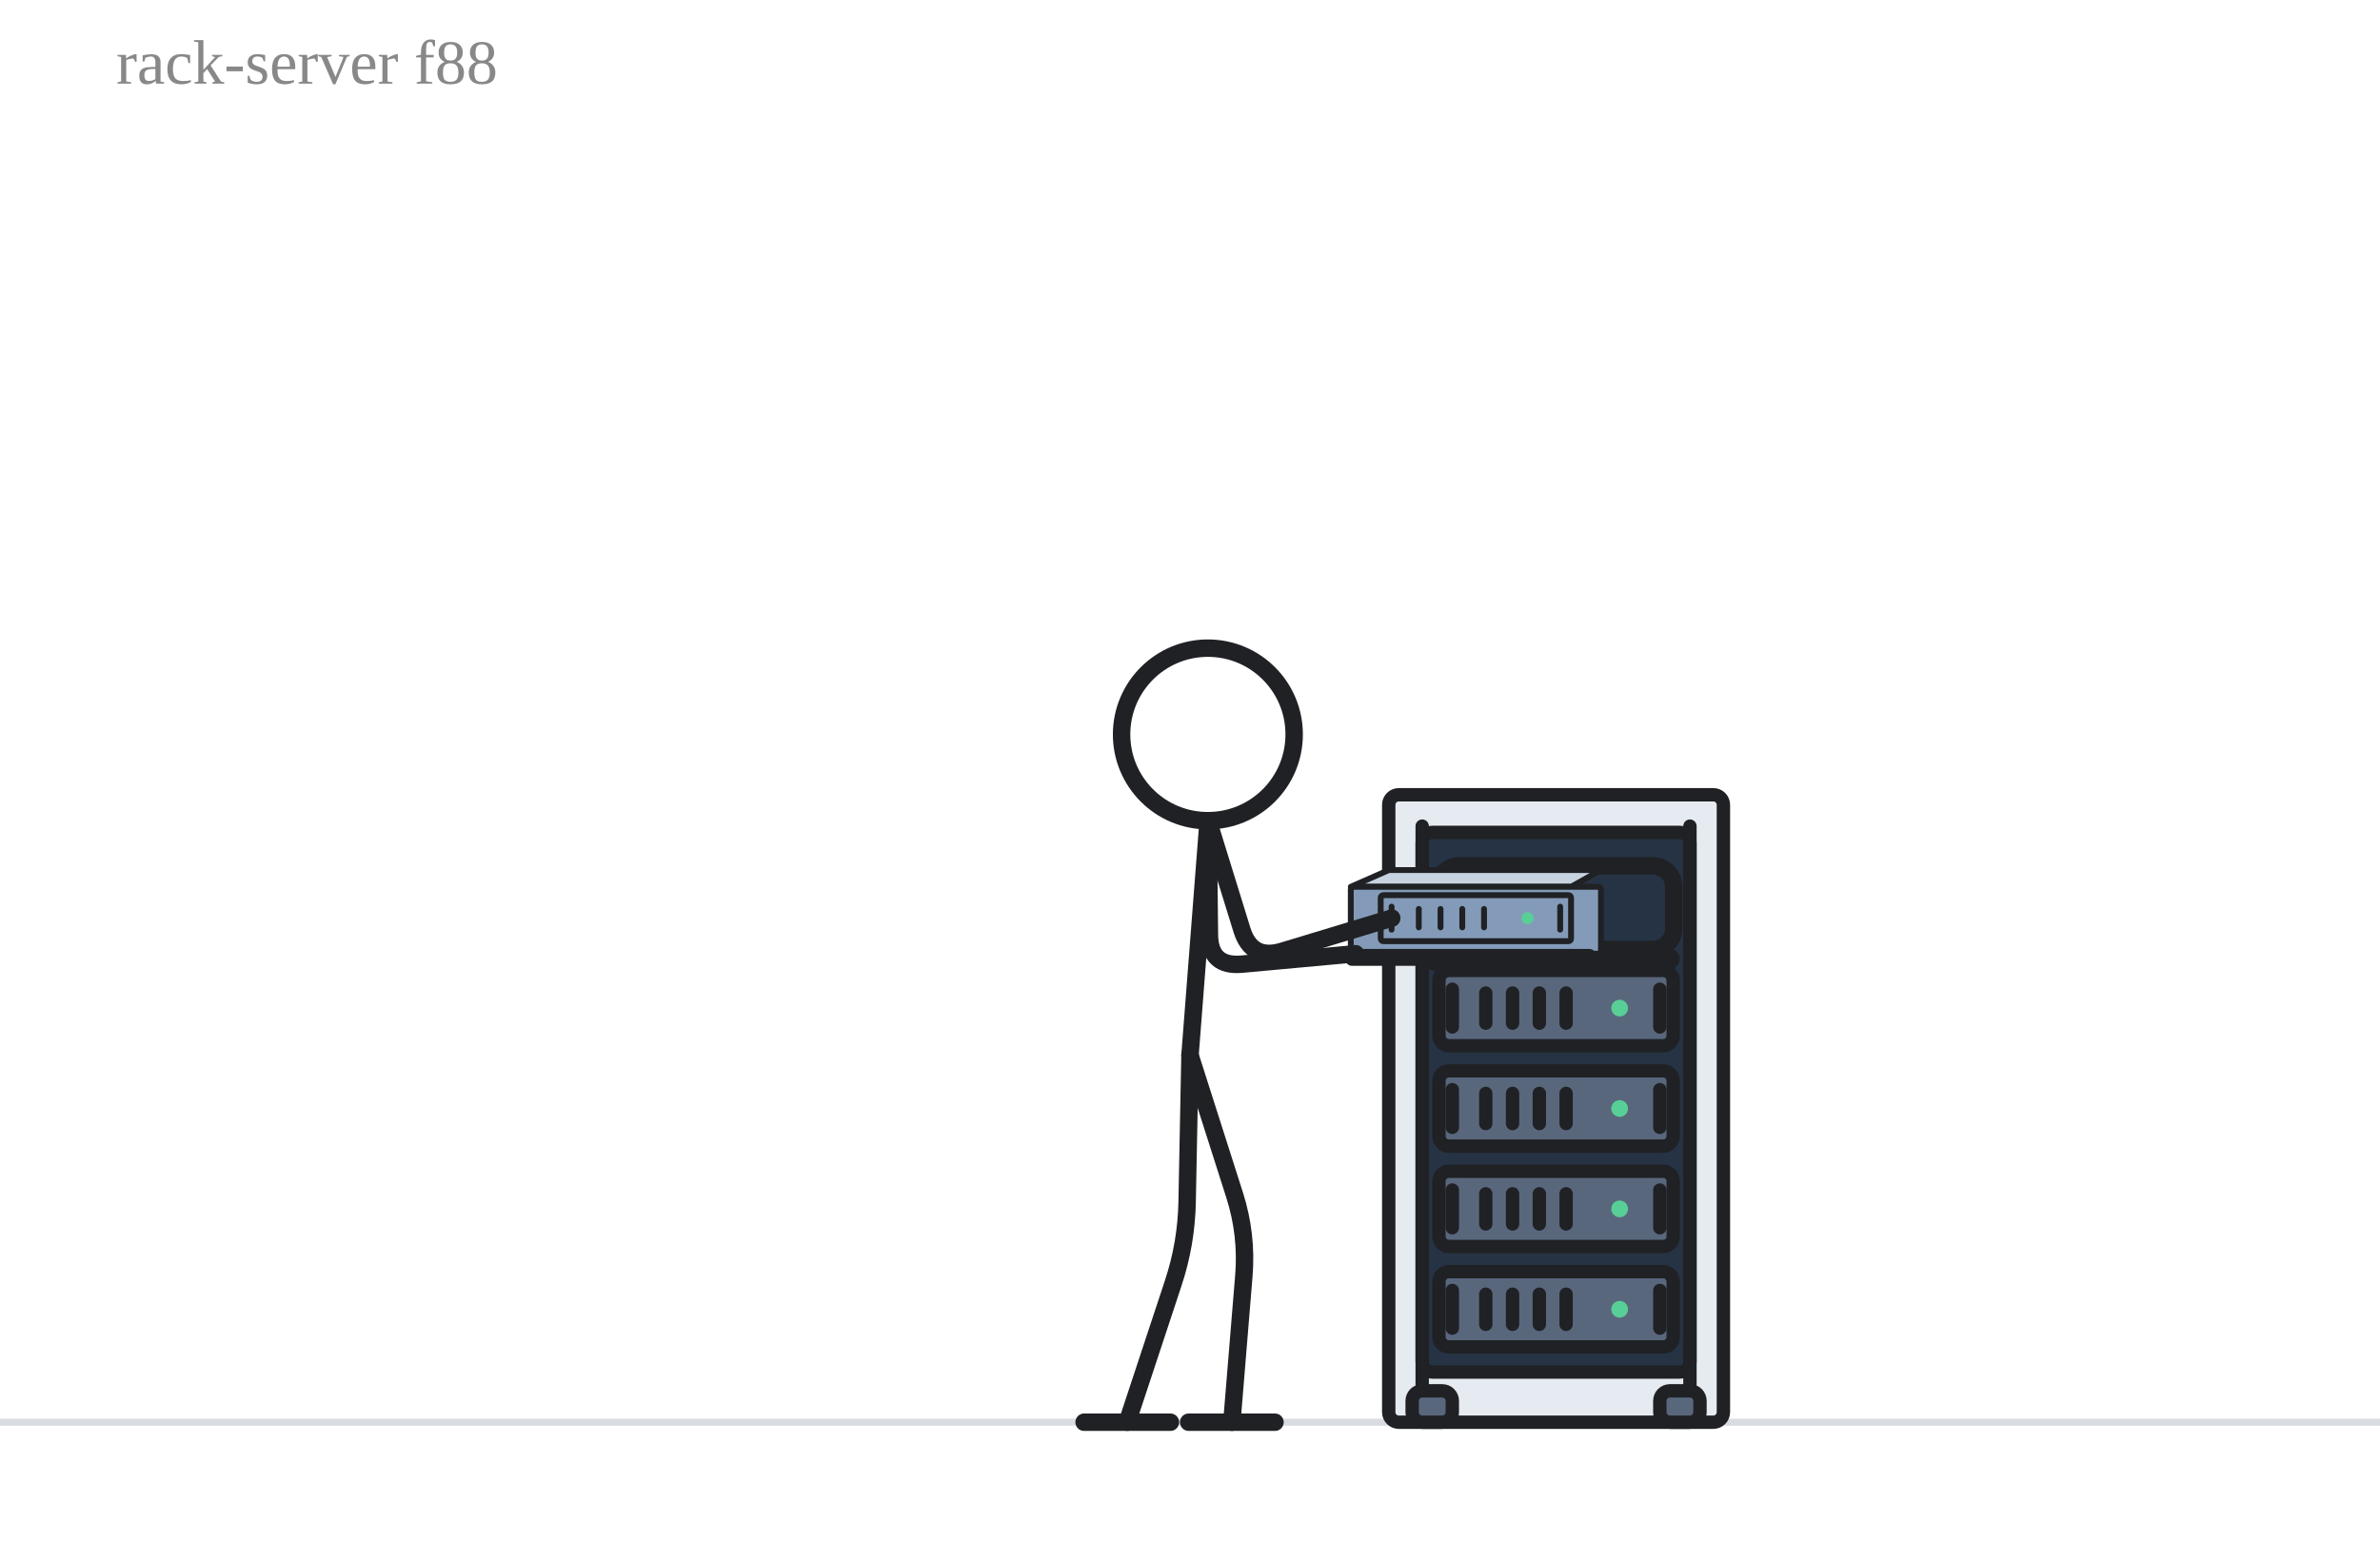
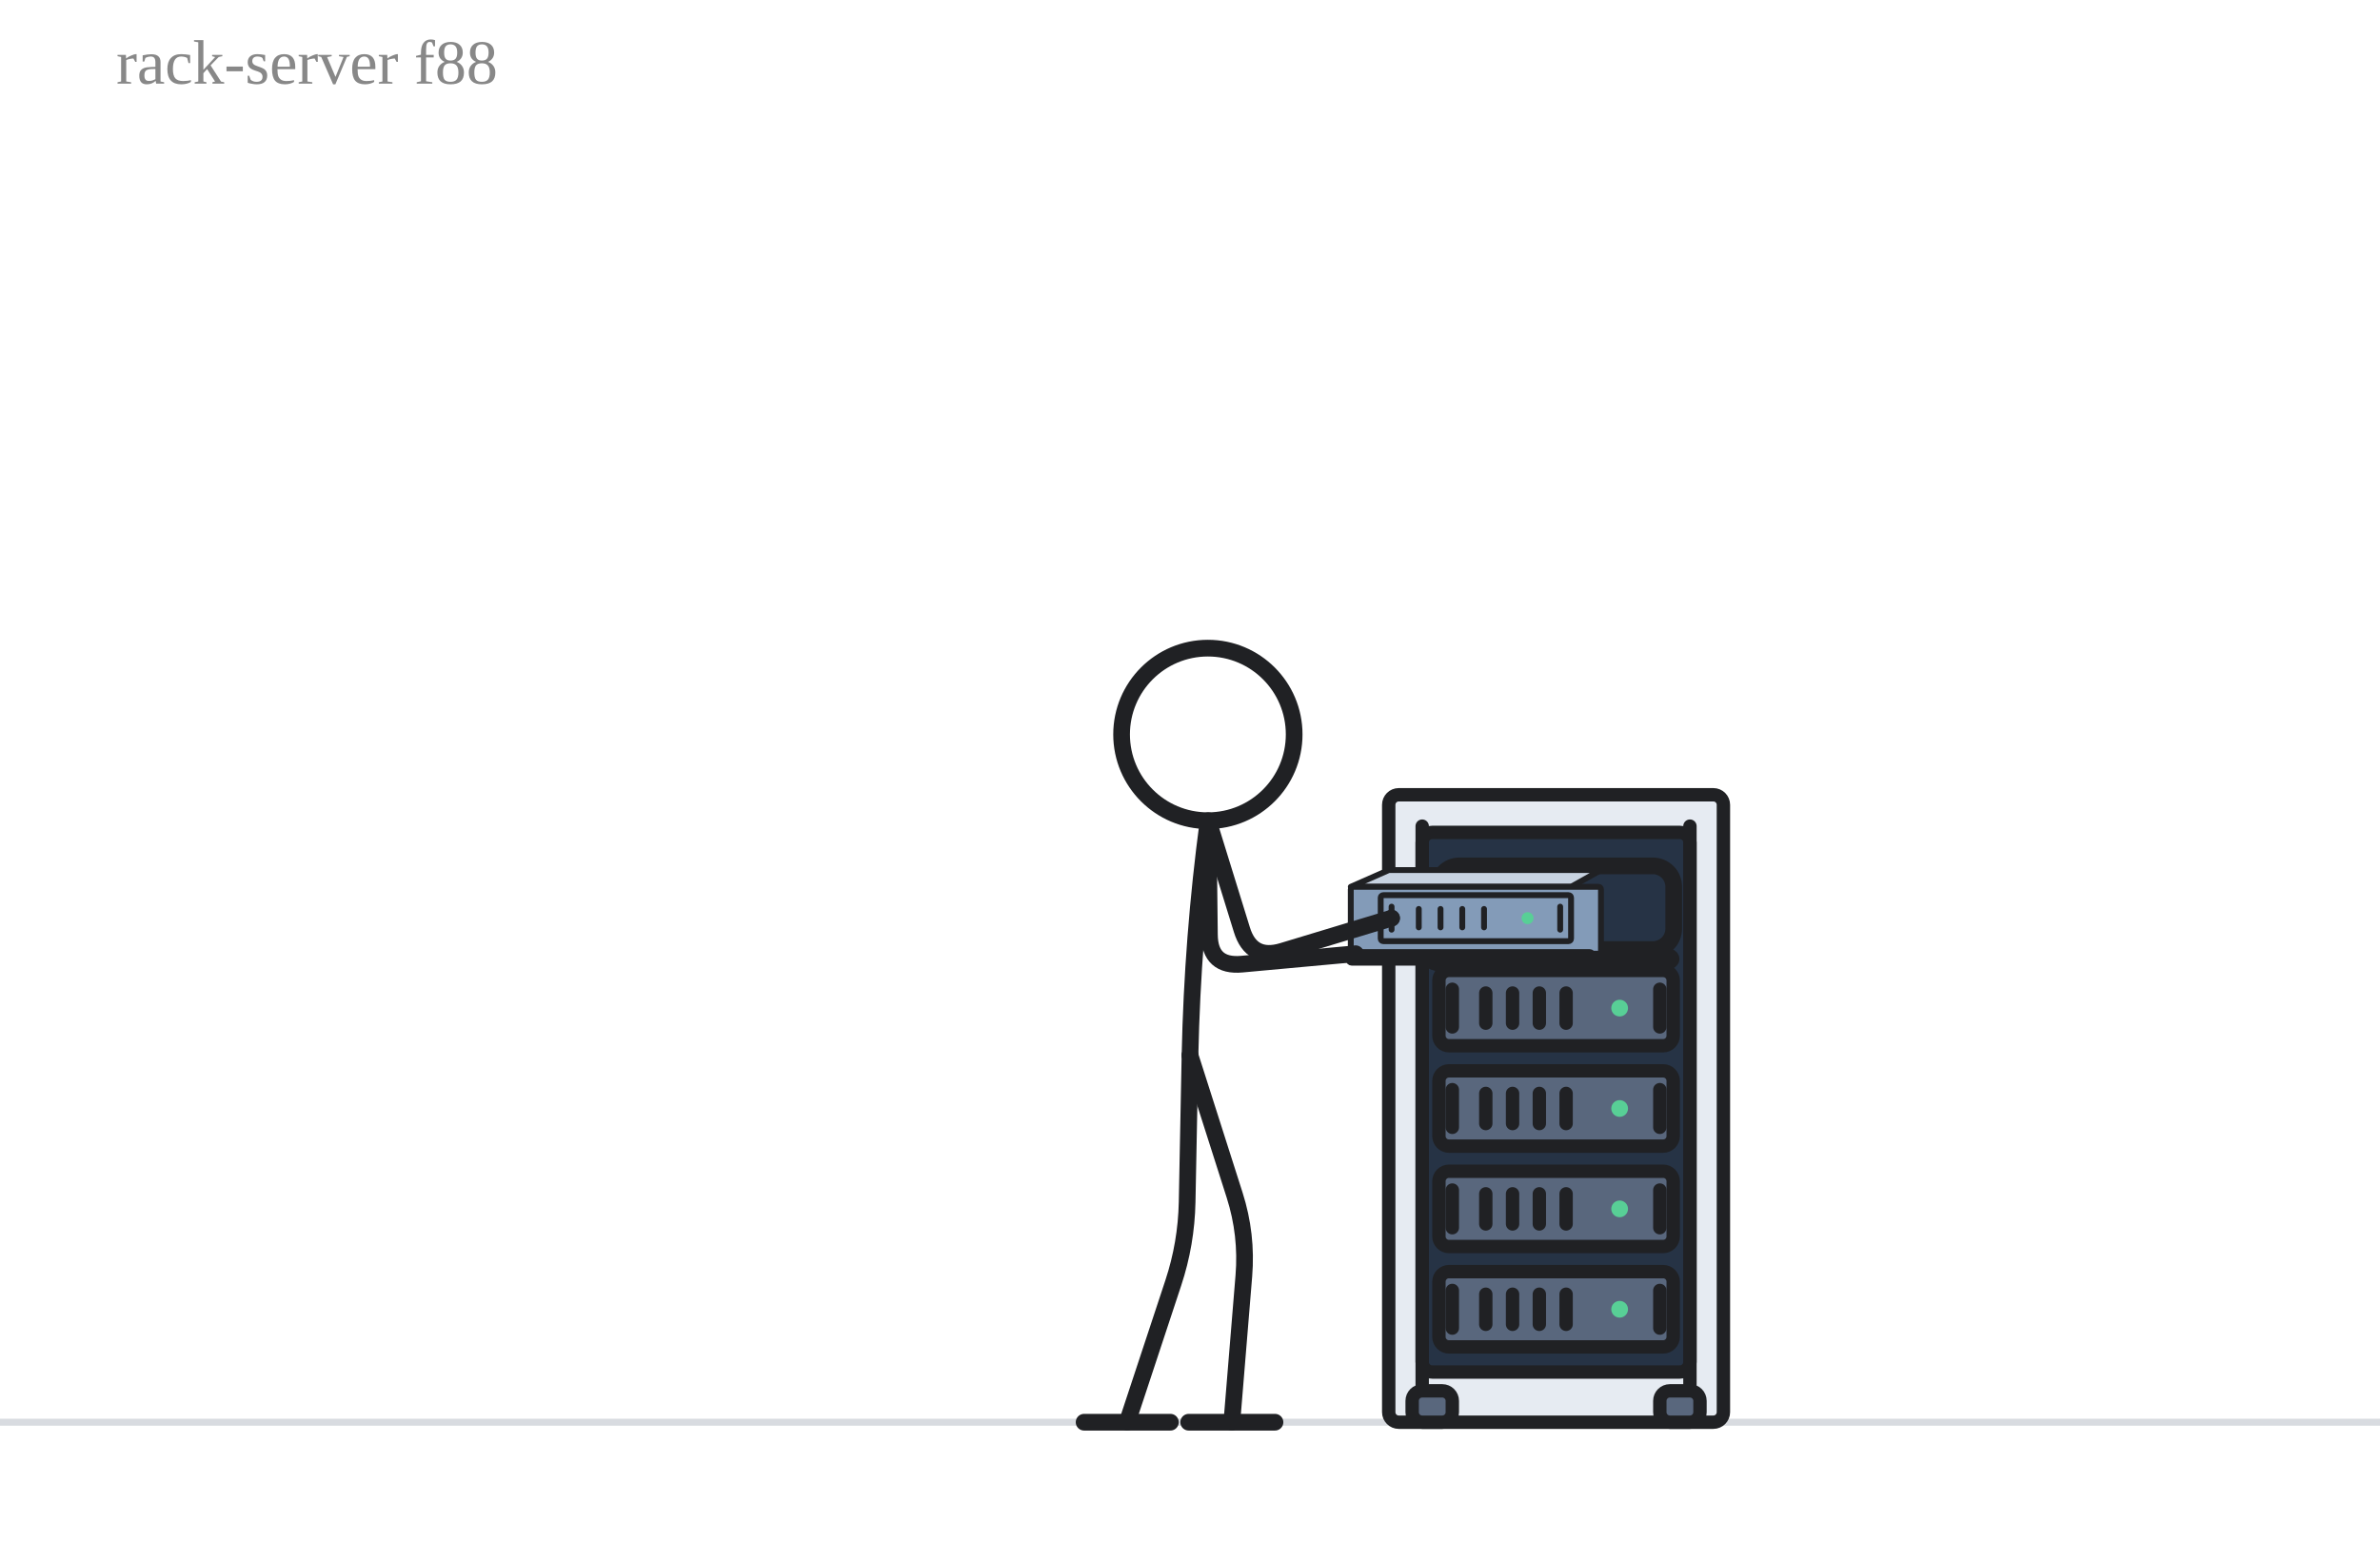
<svg xmlns="http://www.w3.org/2000/svg" width="640" height="420" viewBox="0 -54 320 224" role="img" aria-label="rack-server frame 88">
  <rect x="-10000" y="-10000" width="20000" height="20000" fill="#fff" />
  <path id="ground" d="M-10000 150H10000" stroke="#d8dbe0" stroke-width="1" />
  <g data-prop="server-rack" stroke="#202124" stroke-width="1.92" stroke-linecap="round" stroke-linejoin="round">
    <rect data-part="rack-enclosure" x="188.5" y="60" width="48" height="90" rx="1.44" fill="#e6ebf2" />
    <rect data-part="rack-bay" x="193.3" y="65.4" width="38.4" height="77.4" rx="1.44" fill="#263345" />
    <path data-part="rack-rail" d="M193.3 64.5L193.3 144.6" fill="none" />
    <path data-part="rack-rail" d="M231.7 64.5L231.7 144.6" fill="none" />
    <rect data-part="server-unit" x="195.7" y="70.8" width="33.6" height="10.8" rx="1.44" fill="#59677d" />
    <path data-part="server-handle" d="M197.62 73.5L197.62 78.9" fill="none" />
    <path data-part="server-handle" d="M227.38 73.5L227.38 78.9" fill="none" />
    <path data-part="server-vent" d="M202.42 74.04L202.42 78.36" fill="none" />
    <path data-part="server-vent" d="M206.26 74.04L206.26 78.36" fill="none" />
    <path data-part="server-vent" d="M210.1 74.04L210.1 78.36" fill="none" />
    <path data-part="server-vent" d="M213.94 74.04L213.94 78.36" fill="none" />
    <circle data-part="server-indicator" cx="221.62" cy="76.2" r="1.2" fill="#58cf96" stroke="none" />
    <rect data-part="server-unit" x="195.7" y="85.2" width="33.6" height="10.8" rx="1.44" fill="#59677d" />
    <path data-part="server-handle" d="M197.62 87.9L197.62 93.3" fill="none" />
    <path data-part="server-handle" d="M227.38 87.9L227.38 93.3" fill="none" />
    <path data-part="server-vent" d="M202.42 88.44L202.42 92.76" fill="none" />
    <path data-part="server-vent" d="M206.26 88.44L206.26 92.76" fill="none" />
    <path data-part="server-vent" d="M210.1 88.44L210.1 92.76" fill="none" />
    <path data-part="server-vent" d="M213.94 88.44L213.94 92.76" fill="none" />
    <circle data-part="server-indicator" cx="221.62" cy="90.6" r="1.2" fill="#58cf96" stroke="none" />
    <rect data-part="server-unit" x="195.7" y="99.6" width="33.6" height="10.8" rx="1.44" fill="#59677d" />
    <path data-part="server-handle" d="M197.62 102.3L197.62 107.7" fill="none" />
    <path data-part="server-handle" d="M227.38 102.3L227.38 107.7" fill="none" />
    <path data-part="server-vent" d="M202.42 102.84L202.42 107.16" fill="none" />
    <path data-part="server-vent" d="M206.26 102.84L206.26 107.16" fill="none" />
    <path data-part="server-vent" d="M210.1 102.84L210.1 107.16" fill="none" />
    <path data-part="server-vent" d="M213.94 102.84L213.94 107.16" fill="none" />
    <circle data-part="server-indicator" cx="221.62" cy="105" r="1.2" fill="#58cf96" stroke="none" />
    <rect data-part="server-unit" x="195.7" y="114" width="33.6" height="10.8" rx="1.44" fill="#59677d" />
    <path data-part="server-handle" d="M197.62 116.7L197.62 122.1" fill="none" />
    <path data-part="server-handle" d="M227.38 116.7L227.38 122.1" fill="none" />
    <path data-part="server-vent" d="M202.42 117.24L202.42 121.56" fill="none" />
    <path data-part="server-vent" d="M206.26 117.24L206.26 121.56" fill="none" />
    <path data-part="server-vent" d="M210.1 117.24L210.1 121.56" fill="none" />
    <path data-part="server-vent" d="M213.94 117.24L213.94 121.56" fill="none" />
    <circle data-part="server-indicator" cx="221.62" cy="119.4" r="1.2" fill="#58cf96" stroke="none" />
    <rect data-part="server-unit" x="195.7" y="128.4" width="33.6" height="10.8" rx="1.44" fill="#59677d" />
    <path data-part="server-handle" d="M197.62 131.1L197.62 136.5" fill="none" />
    <path data-part="server-handle" d="M227.38 131.1L227.38 136.5" fill="none" />
    <path data-part="server-vent" d="M202.42 131.64L202.42 135.96" fill="none" />
    <path data-part="server-vent" d="M206.26 131.64L206.26 135.96" fill="none" />
    <path data-part="server-vent" d="M210.1 131.64L210.1 135.96" fill="none" />
    <path data-part="server-vent" d="M213.94 131.64L213.94 135.96" fill="none" />
    <circle data-part="server-indicator" cx="221.62" cy="133.8" r="1.2" fill="#58cf96" stroke="none" />
    <rect data-part="rack-foot" x="191.86" y="145.5" width="5.76" height="4.5" rx="1.44" fill="#59677d" />
    <rect data-part="rack-foot" x="227.38" y="145.5" width="5.76" height="4.5" rx="1.44" fill="#59677d" />
  </g>
-   <rect data-prop="box" x="195.625" y="70.2" width="33.75" height="12" rx="3" fill="#263345" stroke="#202124" stroke-width="2.5" stroke-linecap="round" stroke-linejoin="round" />
-   <rect data-prop="platform" x="194.5" y="82.8" width="34.5" height="1.5" rx="3" fill="#fff" stroke="#202124" stroke-width="2.5" stroke-linecap="round" stroke-linejoin="round" />
+   <rect data-prop="box" x="195.625" y="70.2" width="33.75" height="12" rx="3" fill="#263345" stroke="#202124" stroke-width="2.394" stroke-linecap="round" stroke-linejoin="round" />
+   <rect data-prop="platform" x="194.5" y="82.8" width="34.5" height="1.5" rx="3" fill="#fff" stroke="#202124" stroke-width="2.394" stroke-linecap="round" stroke-linejoin="round" />
  <g data-prop="server-module" stroke="#202124" stroke-width="0.84" stroke-linecap="round" stroke-linejoin="round">
    <path data-part="server-chassis" d="M183.06 73.2L188.52 70.8L218.94 70.8L214.65 73.2Z" fill="#c8d3e1" />
    <rect data-part="server-faceplate" x="183.06" y="73.2" width="35.88" height="9.6" rx="0.36" fill="#839bb8" />
    <rect data-part="server-unit" x="187.35" y="74.4" width="27.3" height="6.6" rx="0.36" fill="#839bb8" />
    <path data-part="server-handle" d="M188.91 76.05L188.91 79.35" fill="none" />
    <path data-part="server-handle" d="M213.09 76.05L213.09 79.35" fill="none" />
    <path data-part="server-vent" d="M192.81 76.38L192.81 79.02" fill="none" />
    <path data-part="server-vent" d="M195.93 76.38L195.93 79.02" fill="none" />
    <path data-part="server-vent" d="M199.05 76.38L199.05 79.02" fill="none" />
    <path data-part="server-vent" d="M202.17 76.38L202.17 79.02" fill="none" />
    <circle data-part="server-indicator" cx="208.41" cy="77.7" r="0.858" fill="#58cf96" stroke="none" />
  </g>
-   <g data-addon="board" stroke="#202124" stroke-width="1.375" stroke-linecap="round" stroke-linejoin="round">
+   <g data-addon="board" stroke="#202124" stroke-width="1.316" stroke-linecap="round" stroke-linejoin="round">
    <rect x="183" y="82.8" width="34.5" height="1.05" rx="0.189" fill="#fff" />
  </g>
-   <g data-stickman="exact-pivot" fill="none" stroke="#202124" stroke-width="2.5" stroke-linecap="round" stroke-linejoin="round" opacity="1">
+   <g data-stickman="exact-pivot" fill="none" stroke="#202124" stroke-width="2.394" stroke-linecap="round" stroke-linejoin="round" opacity="1">
    <path id="left-arm" d="M162.604 63.719L162.786 80.098Q162.838 84.718 167.438 84.296L183.75 82.8" />
    <path id="left-leg" d="M160 97.369L159.588 118.425Q159.472 124.364 157.608 130.004L151 150" />
    <path id="left-foot" d="M144.813 150L157.188 150" />
-     <path id="torso" d="M160 97.369L162.604 63.719" />
-     <circle id="head" cx="162.564" cy="51.344" r="12.375" fill="#fff" stroke="#202124" stroke-width="2.5" />
+     <path id="torso" d="M160 97.369Q160.359 80.471 162.604 63.719" />
+     <circle id="head" cx="162.564" cy="51.344" r="12.375" fill="#fff" stroke="#202124" stroke-width="2.394" />
    <path id="right-leg" d="M160 97.369L166.403 117.432Q168.209 123.091 167.723 129.011L166 150" />
    <path id="right-foot" d="M159.813 150L172.188 150" />
    <path id="right-arm" d="M162.604 63.719L167.444 79.368Q168.81 83.781 173.232 82.443L188.91 77.7" />
    <path id="point-finger" d="M188.91 77.7L188.91 77.7" />
  </g>
  <text x="6" y="-42" font-size="9" fill="#888">rack-server f88</text>
</svg>
